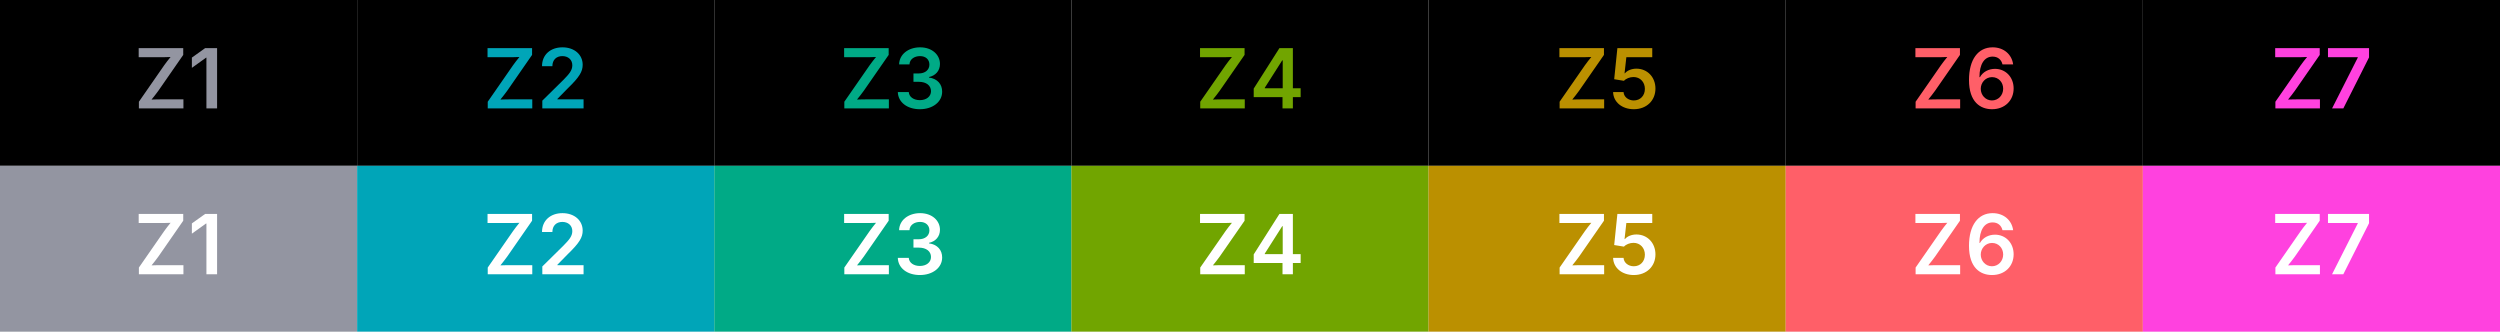
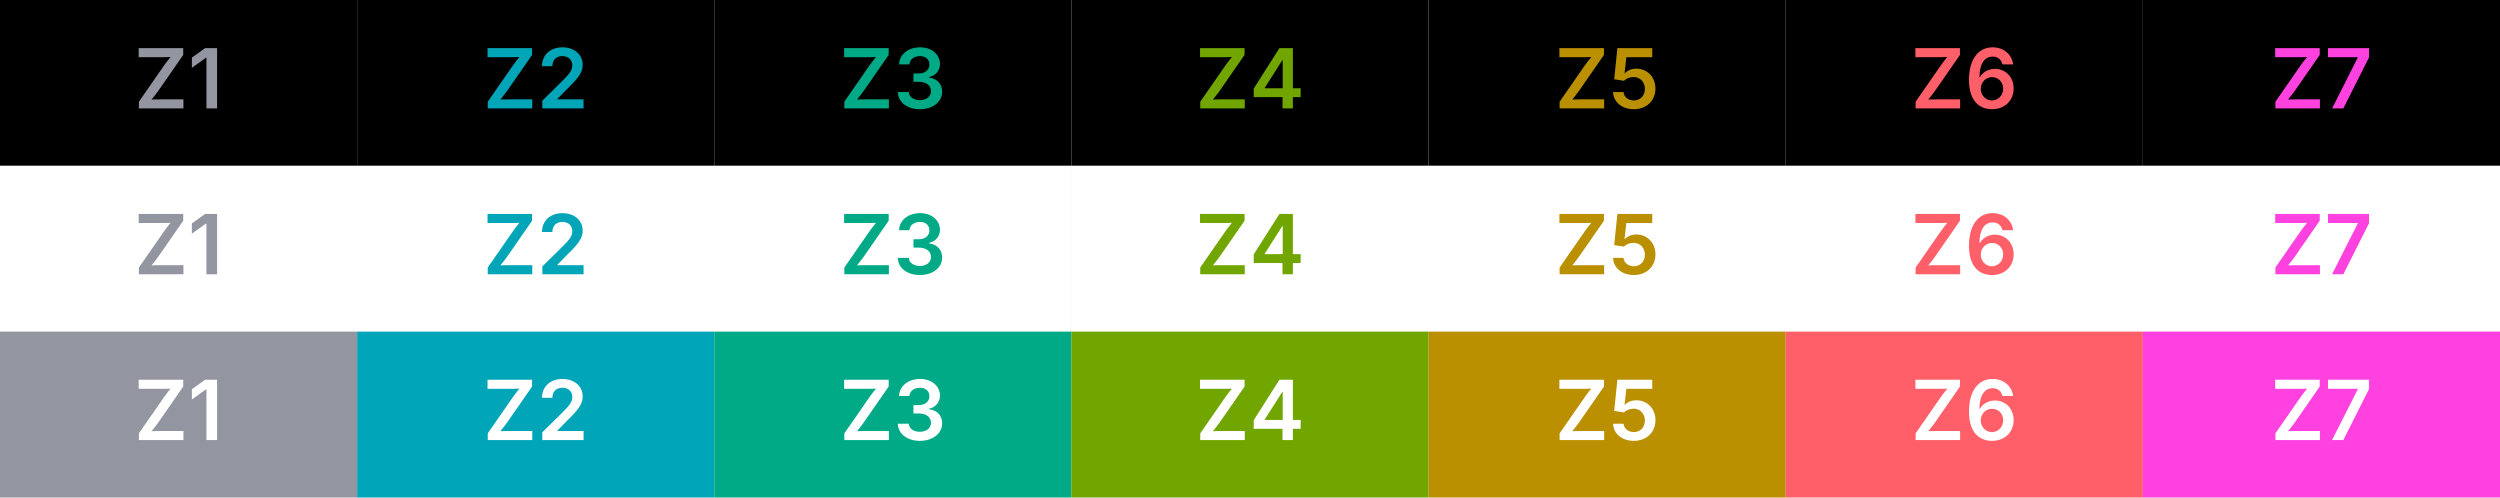
- <svg xmlns="http://www.w3.org/2000/svg" width="392" height="52" viewBox="0 0 392 52">
+ <svg xmlns="http://www.w3.org/2000/svg" width="392" height="78" viewBox="0 0 392 78">
  <rect x="0" y="0" width="56" height="26" fill="#000000" />
  <text x="28.0" y="17.0" font-family="-apple-system, system-ui, sans-serif" font-size="13" font-weight="600" fill="#9395A1" text-anchor="middle">Z1</text>
  <rect x="56" y="0" width="56" height="26" fill="#000000" />
  <text x="84.0" y="17.0" font-family="-apple-system, system-ui, sans-serif" font-size="13" font-weight="600" fill="#00A5B8" text-anchor="middle">Z2</text>
  <rect x="112" y="0" width="56" height="26" fill="#000000" />
  <text x="140.0" y="17.0" font-family="-apple-system, system-ui, sans-serif" font-size="13" font-weight="600" fill="#00AA86" text-anchor="middle">Z3</text>
  <rect x="168" y="0" width="56" height="26" fill="#000000" />
  <text x="196.0" y="17.0" font-family="-apple-system, system-ui, sans-serif" font-size="13" font-weight="600" fill="#71A500" text-anchor="middle">Z4</text>
  <rect x="224" y="0" width="56" height="26" fill="#000000" />
  <text x="252.0" y="17.0" font-family="-apple-system, system-ui, sans-serif" font-size="13" font-weight="600" fill="#BB9000" text-anchor="middle">Z5</text>
  <rect x="280" y="0" width="56" height="26" fill="#000000" />
  <text x="308.0" y="17.0" font-family="-apple-system, system-ui, sans-serif" font-size="13" font-weight="600" fill="#FF5F68" text-anchor="middle">Z6</text>
  <rect x="336" y="0" width="56" height="26" fill="#000000" />
  <text x="364.0" y="17.0" font-family="-apple-system, system-ui, sans-serif" font-size="13" font-weight="600" fill="#FF41DF" text-anchor="middle">Z7</text>
-   <rect x="0" y="26" width="56" height="26" fill="#9395A1" />
-   <text x="28.0" y="43.0" font-family="-apple-system, system-ui, sans-serif" font-size="13" font-weight="600" fill="#FFFFFF" text-anchor="middle">Z1</text>
-   <rect x="56" y="26" width="56" height="26" fill="#00A5B8" />
-   <text x="84.0" y="43.0" font-family="-apple-system, system-ui, sans-serif" font-size="13" font-weight="600" fill="#FFFFFF" text-anchor="middle">Z2</text>
-   <rect x="112" y="26" width="56" height="26" fill="#00AA86" />
-   <text x="140.0" y="43.0" font-family="-apple-system, system-ui, sans-serif" font-size="13" font-weight="600" fill="#FFFFFF" text-anchor="middle">Z3</text>
-   <rect x="168" y="26" width="56" height="26" fill="#71A500" />
-   <text x="196.0" y="43.0" font-family="-apple-system, system-ui, sans-serif" font-size="13" font-weight="600" fill="#FFFFFF" text-anchor="middle">Z4</text>
-   <rect x="224" y="26" width="56" height="26" fill="#BB9000" />
-   <text x="252.0" y="43.0" font-family="-apple-system, system-ui, sans-serif" font-size="13" font-weight="600" fill="#FFFFFF" text-anchor="middle">Z5</text>
-   <rect x="280" y="26" width="56" height="26" fill="#FF5F68" />
-   <text x="308.0" y="43.0" font-family="-apple-system, system-ui, sans-serif" font-size="13" font-weight="600" fill="#FFFFFF" text-anchor="middle">Z6</text>
-   <rect x="336" y="26" width="56" height="26" fill="#FF41DF" />
-   <text x="364.0" y="43.0" font-family="-apple-system, system-ui, sans-serif" font-size="13" font-weight="600" fill="#FFFFFF" text-anchor="middle">Z7</text>
+   <rect x="0" y="26" width="56" height="26" fill="#FFFFFF" />
+   <text x="28.0" y="43.0" font-family="-apple-system, system-ui, sans-serif" font-size="13" font-weight="600" fill="#9395A1" text-anchor="middle">Z1</text>
+   <rect x="56" y="26" width="56" height="26" fill="#FFFFFF" />
+   <text x="84.0" y="43.0" font-family="-apple-system, system-ui, sans-serif" font-size="13" font-weight="600" fill="#00A5B8" text-anchor="middle">Z2</text>
+   <rect x="112" y="26" width="56" height="26" fill="#FFFFFF" />
+   <text x="140.0" y="43.0" font-family="-apple-system, system-ui, sans-serif" font-size="13" font-weight="600" fill="#00AA86" text-anchor="middle">Z3</text>
+   <rect x="168" y="26" width="56" height="26" fill="#FFFFFF" />
+   <text x="196.0" y="43.0" font-family="-apple-system, system-ui, sans-serif" font-size="13" font-weight="600" fill="#71A500" text-anchor="middle">Z4</text>
+   <rect x="224" y="26" width="56" height="26" fill="#FFFFFF" />
+   <text x="252.0" y="43.0" font-family="-apple-system, system-ui, sans-serif" font-size="13" font-weight="600" fill="#BB9000" text-anchor="middle">Z5</text>
+   <rect x="280" y="26" width="56" height="26" fill="#FFFFFF" />
+   <text x="308.0" y="43.0" font-family="-apple-system, system-ui, sans-serif" font-size="13" font-weight="600" fill="#FF5F68" text-anchor="middle">Z6</text>
+   <rect x="336" y="26" width="56" height="26" fill="#FFFFFF" />
+   <text x="364.0" y="43.0" font-family="-apple-system, system-ui, sans-serif" font-size="13" font-weight="600" fill="#FF41DF" text-anchor="middle">Z7</text>
+   <rect x="0" y="52" width="56" height="26" fill="#9395A1" />
+   <text x="28.0" y="69.0" font-family="-apple-system, system-ui, sans-serif" font-size="13" font-weight="600" fill="#FFFFFF" text-anchor="middle">Z1</text>
+   <rect x="56" y="52" width="56" height="26" fill="#00A5B8" />
+   <text x="84.0" y="69.0" font-family="-apple-system, system-ui, sans-serif" font-size="13" font-weight="600" fill="#FFFFFF" text-anchor="middle">Z2</text>
+   <rect x="112" y="52" width="56" height="26" fill="#00AA86" />
+   <text x="140.0" y="69.0" font-family="-apple-system, system-ui, sans-serif" font-size="13" font-weight="600" fill="#FFFFFF" text-anchor="middle">Z3</text>
+   <rect x="168" y="52" width="56" height="26" fill="#71A500" />
+   <text x="196.0" y="69.0" font-family="-apple-system, system-ui, sans-serif" font-size="13" font-weight="600" fill="#FFFFFF" text-anchor="middle">Z4</text>
+   <rect x="224" y="52" width="56" height="26" fill="#BB9000" />
+   <text x="252.0" y="69.0" font-family="-apple-system, system-ui, sans-serif" font-size="13" font-weight="600" fill="#FFFFFF" text-anchor="middle">Z5</text>
+   <rect x="280" y="52" width="56" height="26" fill="#FF5F68" />
+   <text x="308.0" y="69.0" font-family="-apple-system, system-ui, sans-serif" font-size="13" font-weight="600" fill="#FFFFFF" text-anchor="middle">Z6</text>
+   <rect x="336" y="52" width="56" height="26" fill="#FF41DF" />
+   <text x="364.0" y="69.0" font-family="-apple-system, system-ui, sans-serif" font-size="13" font-weight="600" fill="#FFFFFF" text-anchor="middle">Z7</text>
</svg>
